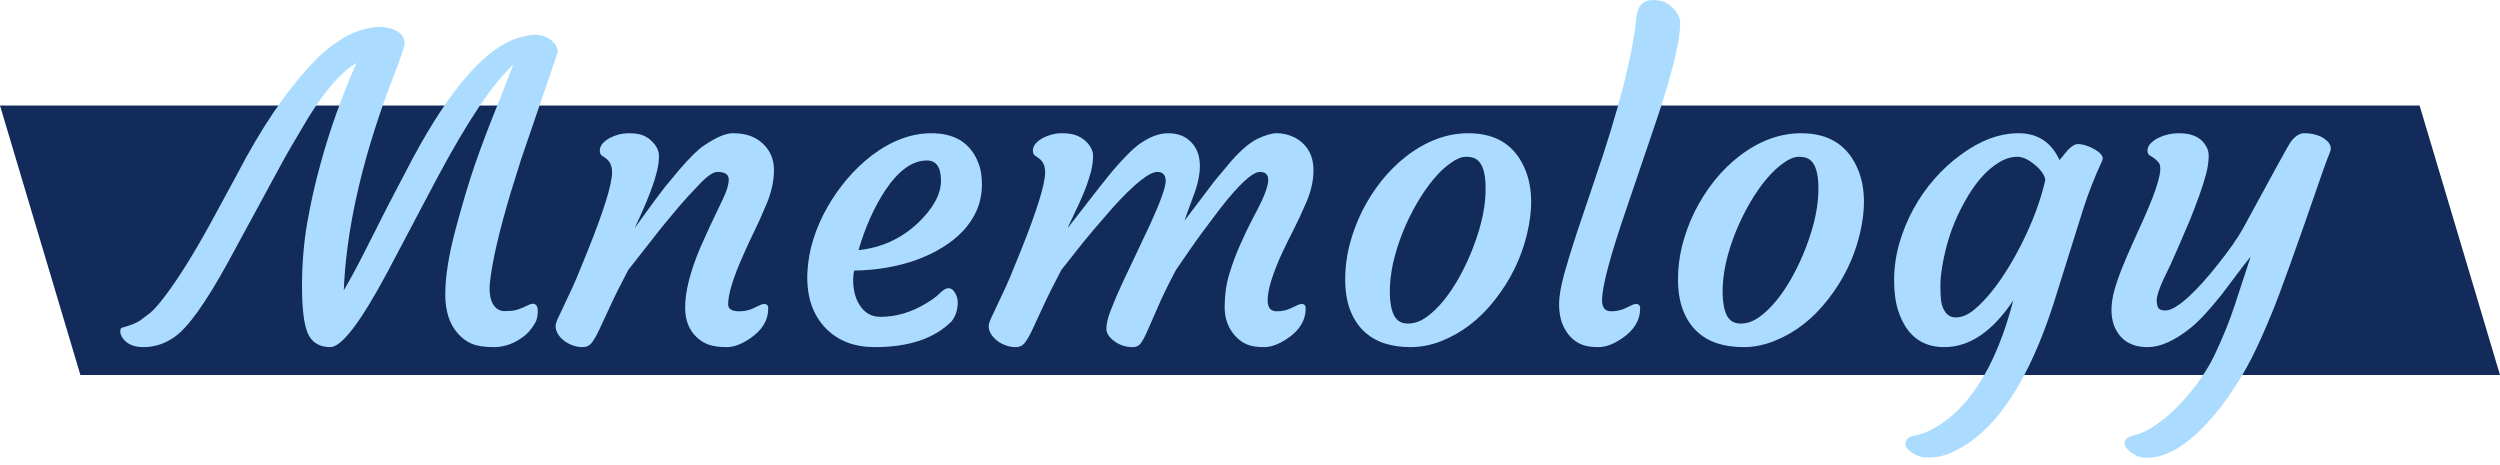
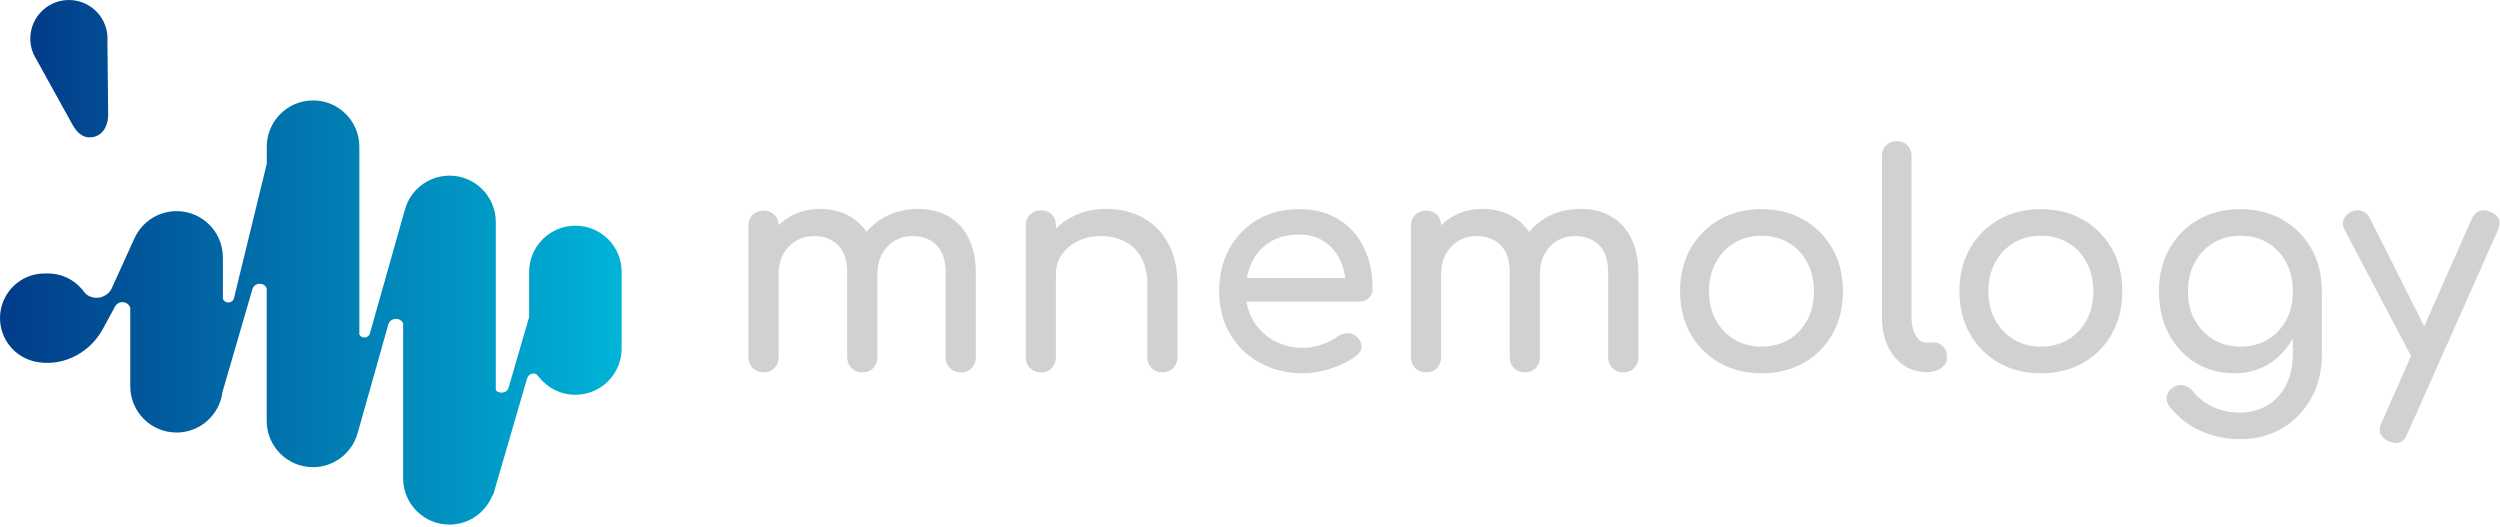
- <svg xmlns="http://www.w3.org/2000/svg" width="100%" height="100%" viewBox="0 0 167 31" fill="none">
-   <path d="M0 7.051L5.371 25.051H167L161.629 7.051H0Z" fill="#122B5A" />
-   <path d="M35.582 20.289C35.81 20.289 35.924 20.453 35.924 20.781C35.924 21.1 35.865 21.365 35.746 21.574C35.628 21.784 35.491 21.975 35.336 22.148C35.181 22.322 34.985 22.486 34.748 22.641C34.192 23.005 33.604 23.188 32.984 23.188C32.374 23.188 31.886 23.115 31.521 22.969C31.166 22.814 30.856 22.586 30.592 22.285C30.027 21.656 29.744 20.786 29.744 19.674C29.744 18.489 29.972 17.044 30.428 15.34C30.884 13.626 31.321 12.163 31.74 10.951C32.169 9.73 32.606 8.568 33.053 7.465L34.283 4.334C32.934 5.546 31.225 8.094 29.156 11.977L25.848 18.238C24.079 21.538 22.817 23.188 22.061 23.188C21.322 23.188 20.816 22.869 20.543 22.23C20.297 21.62 20.174 20.585 20.174 19.127C20.174 17.66 20.288 16.256 20.516 14.916C20.753 13.567 21.049 12.25 21.404 10.965C22.024 8.695 22.826 6.444 23.811 4.211C22.854 4.749 21.792 5.947 20.625 7.807C19.732 9.292 19.103 10.377 18.738 11.06L15.211 17.555C13.743 20.225 12.563 21.875 11.67 22.504C11.023 22.96 10.325 23.188 9.578 23.188C8.94 23.188 8.48 22.987 8.197 22.586C8.088 22.422 8.033 22.271 8.033 22.135C8.033 21.998 8.074 21.916 8.156 21.889C8.721 21.734 9.122 21.574 9.359 21.41C9.587 21.237 9.815 21.064 10.043 20.891C10.271 20.708 10.604 20.33 11.041 19.756C11.479 19.172 11.953 18.475 12.463 17.664C12.973 16.844 13.507 15.928 14.062 14.916L15.799 11.717C17.403 8.618 19.08 6.134 20.83 4.266C21.45 3.6 22.061 3.085 22.662 2.721C23.264 2.292 23.961 2.005 24.754 1.859C24.973 1.814 25.173 1.791 25.355 1.791C25.547 1.791 25.756 1.818 25.984 1.873C26.221 1.928 26.426 2.014 26.6 2.133C27.001 2.406 27.119 2.771 26.955 3.227C26.882 3.5 26.741 3.91 26.531 4.457L25.793 6.412C24.07 11.17 23.127 15.499 22.963 19.4C23.446 18.571 23.934 17.664 24.426 16.68L25.971 13.631L27.598 10.527C30.104 5.879 32.433 3.217 34.584 2.543C35.031 2.397 35.404 2.324 35.705 2.324C36.006 2.324 36.243 2.365 36.416 2.447C36.589 2.52 36.744 2.616 36.881 2.734C37.2 3.026 37.309 3.327 37.209 3.637C37.109 3.938 36.977 4.325 36.812 4.799L34.83 10.582L34.119 12.852C33.335 15.477 32.87 17.491 32.725 18.895C32.67 19.487 32.734 19.952 32.916 20.289C33.107 20.617 33.367 20.781 33.695 20.781C34.023 20.781 34.279 20.759 34.461 20.713C34.652 20.658 34.816 20.599 34.953 20.535L35.309 20.371C35.409 20.316 35.5 20.289 35.582 20.289Z" fill="#ABDCFF" />
-   <path d="M47.928 11.484C47.645 11.484 47.244 11.758 46.725 12.305C46.205 12.842 45.754 13.335 45.371 13.781L44.209 15.176L41.967 18.033C41.438 19.036 41.023 19.87 40.723 20.535L39.984 22.121C39.793 22.513 39.624 22.791 39.478 22.955C39.342 23.11 39.15 23.188 38.904 23.188C38.667 23.188 38.435 23.142 38.207 23.051C37.988 22.969 37.797 22.859 37.633 22.723C37.286 22.431 37.113 22.112 37.113 21.766C37.113 21.629 37.214 21.36 37.414 20.959L37.934 19.852C38.098 19.523 38.289 19.104 38.508 18.594L39.273 16.721C40.349 14.032 40.887 12.296 40.887 11.512C40.887 11.092 40.75 10.783 40.477 10.582L40.203 10.391C40.112 10.327 40.066 10.217 40.066 10.062C40.066 9.898 40.126 9.743 40.244 9.598C40.372 9.452 40.536 9.324 40.736 9.215C41.147 9.005 41.557 8.9 41.967 8.9C42.386 8.9 42.71 8.946 42.938 9.037C43.165 9.128 43.357 9.251 43.512 9.406C43.849 9.725 44.018 10.058 44.018 10.404C44.018 10.751 43.972 11.102 43.881 11.457C43.799 11.803 43.69 12.159 43.553 12.523C43.425 12.879 43.288 13.23 43.143 13.576C42.997 13.922 42.865 14.223 42.746 14.479L42.473 15.066C42.4 15.212 42.382 15.258 42.418 15.203C43.43 13.8 44.095 12.897 44.414 12.496L45.371 11.348C46.073 10.527 46.624 9.985 47.025 9.721C47.837 9.174 48.475 8.9 48.94 8.9C49.404 8.9 49.796 8.96 50.115 9.078C50.434 9.197 50.712 9.365 50.949 9.584C51.45 10.049 51.701 10.641 51.701 11.361C51.701 12.081 51.537 12.833 51.209 13.617C50.881 14.401 50.594 15.039 50.348 15.531C50.111 16.014 49.883 16.506 49.664 17.008C48.98 18.53 48.639 19.637 48.639 20.33C48.639 20.64 48.885 20.795 49.377 20.795C49.76 20.795 50.106 20.713 50.416 20.549C50.735 20.385 50.94 20.303 51.031 20.303C51.223 20.303 51.318 20.398 51.318 20.59C51.318 21.401 50.904 22.08 50.074 22.627C49.518 23.001 49.008 23.188 48.543 23.188C48.078 23.188 47.691 23.137 47.381 23.037C47.08 22.937 46.811 22.777 46.574 22.559C46.036 22.076 45.768 21.401 45.768 20.535C45.768 19.478 46.1 18.156 46.766 16.57C47.249 15.486 47.59 14.743 47.791 14.342L48.256 13.371C48.538 12.788 48.68 12.328 48.68 11.99C48.68 11.653 48.429 11.484 47.928 11.484Z" fill="#ABDCFF" />
-   <path d="M53.93 18.266C53.966 17.473 54.098 16.716 54.326 15.996C54.554 15.267 54.859 14.565 55.242 13.891C55.625 13.207 56.072 12.565 56.582 11.963C57.102 11.352 57.662 10.819 58.264 10.363C59.567 9.388 60.884 8.9 62.215 8.9C63.773 8.9 64.812 9.543 65.332 10.828C65.514 11.266 65.601 11.785 65.592 12.387C65.583 12.979 65.469 13.531 65.25 14.041C65.031 14.542 64.726 15.003 64.334 15.422C63.951 15.832 63.491 16.201 62.953 16.529C62.425 16.857 61.846 17.135 61.217 17.363C59.922 17.819 58.537 18.056 57.06 18.074C57.024 18.202 57.001 18.393 56.992 18.648C56.983 18.904 57.01 19.191 57.074 19.51C57.138 19.82 57.247 20.098 57.402 20.344C57.73 20.891 58.204 21.164 58.824 21.164C59.882 21.164 60.911 20.854 61.914 20.234C62.27 20.025 62.557 19.811 62.775 19.592C63.003 19.364 63.199 19.25 63.363 19.25C63.527 19.25 63.669 19.35 63.787 19.551C63.915 19.742 63.978 19.961 63.978 20.207C63.978 20.69 63.842 21.109 63.568 21.465C62.42 22.613 60.711 23.188 58.441 23.188C57.102 23.188 56.026 22.787 55.215 21.984C54.303 21.073 53.875 19.833 53.93 18.266ZM61.914 10.719C60.957 10.719 60.036 11.375 59.152 12.688C58.405 13.818 57.803 15.158 57.348 16.707C58.87 16.552 60.191 15.95 61.312 14.902C62.342 13.918 62.857 12.975 62.857 12.072C62.857 11.17 62.543 10.719 61.914 10.719Z" fill="#ABDCFF" />
-   <path d="M77.309 11.484C76.78 11.484 75.814 12.25 74.41 13.781C73.362 14.975 72.601 15.873 72.127 16.475L70.897 18.033C70.368 19.036 69.953 19.87 69.652 20.535L68.914 22.121C68.723 22.513 68.554 22.791 68.408 22.955C68.272 23.11 68.08 23.188 67.834 23.188C67.597 23.188 67.365 23.142 67.137 23.051C66.918 22.969 66.727 22.859 66.562 22.723C66.216 22.431 66.043 22.112 66.043 21.766C66.043 21.629 66.143 21.36 66.344 20.959L66.863 19.852C67.027 19.523 67.219 19.104 67.438 18.594L68.203 16.721C69.279 14.032 69.816 12.296 69.816 11.512C69.816 11.092 69.68 10.783 69.406 10.582L69.133 10.391C69.042 10.327 68.996 10.217 68.996 10.062C68.996 9.898 69.055 9.743 69.174 9.598C69.301 9.452 69.466 9.324 69.666 9.215C70.076 9.005 70.486 8.9 70.897 8.9C71.316 8.9 71.644 8.946 71.881 9.037C72.118 9.128 72.323 9.251 72.496 9.406C72.842 9.725 73.016 10.058 73.016 10.404C73.016 10.751 72.97 11.102 72.879 11.457C72.788 11.803 72.674 12.159 72.537 12.523C72.4 12.879 72.255 13.225 72.1 13.562C71.735 14.346 71.507 14.829 71.416 15.012C71.334 15.185 71.311 15.249 71.348 15.203C73.016 13.043 74.018 11.767 74.356 11.375C75.057 10.564 75.604 10.008 75.996 9.707C76.716 9.169 77.395 8.9 78.033 8.9C78.68 8.9 79.195 9.101 79.578 9.502C79.961 9.903 80.152 10.432 80.152 11.088C80.152 11.662 80.007 12.337 79.715 13.111C79.423 13.886 79.227 14.428 79.127 14.738L81.137 12.086L82.258 10.746C82.932 9.99 83.525 9.493 84.035 9.256C84.546 9.019 84.96 8.9 85.279 8.9C85.607 8.9 85.926 8.96 86.236 9.078C86.555 9.197 86.824 9.365 87.043 9.584C87.508 10.031 87.74 10.623 87.74 11.361C87.74 12.072 87.576 12.801 87.248 13.549C86.92 14.296 86.633 14.912 86.387 15.395C86.141 15.868 85.904 16.347 85.676 16.83C85.01 18.279 84.678 19.355 84.678 20.057C84.678 20.549 84.878 20.795 85.279 20.795C85.662 20.795 86.008 20.713 86.318 20.549C86.637 20.385 86.842 20.303 86.934 20.303C87.125 20.303 87.221 20.398 87.221 20.59C87.221 21.401 86.806 22.08 85.977 22.627C85.421 23.001 84.91 23.188 84.445 23.188C83.99 23.188 83.62 23.133 83.338 23.023C83.055 22.914 82.8 22.741 82.572 22.504C82.062 21.975 81.807 21.314 81.807 20.521C81.807 19.729 81.907 18.999 82.107 18.334C82.308 17.669 82.545 17.026 82.818 16.406C83.092 15.777 83.365 15.203 83.639 14.684C83.921 14.155 84.135 13.736 84.281 13.426C84.573 12.788 84.719 12.318 84.719 12.018C84.719 11.662 84.532 11.484 84.158 11.484C83.666 11.484 82.782 12.3 81.506 13.932C80.54 15.199 79.87 16.11 79.496 16.666L78.553 18.033C78.024 19.036 77.618 19.87 77.336 20.535L76.639 22.121C76.466 22.513 76.315 22.791 76.188 22.955C76.06 23.11 75.882 23.188 75.654 23.188C75.426 23.188 75.203 23.151 74.984 23.078C74.775 23.005 74.592 22.91 74.438 22.791C74.082 22.527 73.904 22.249 73.904 21.957C73.904 21.656 74 21.251 74.191 20.74C74.392 20.221 74.638 19.642 74.93 19.004L76.844 14.957C77.527 13.453 77.869 12.501 77.869 12.1C77.869 11.69 77.682 11.484 77.309 11.484ZM78.662 15.34C78.671 15.34 78.676 15.335 78.676 15.326L78.689 15.299C78.671 15.317 78.662 15.331 78.662 15.34Z" fill="#ABDCFF" />
-   <path d="M91.103 22.121C90.721 21.756 90.42 21.296 90.201 20.74C89.982 20.175 89.868 19.51 89.859 18.744C89.85 17.979 89.941 17.204 90.133 16.42C90.333 15.636 90.611 14.88 90.967 14.15C91.331 13.421 91.764 12.738 92.266 12.1C92.776 11.462 93.337 10.906 93.947 10.432C95.278 9.411 96.659 8.9 98.09 8.9C99.967 8.9 101.239 9.725 101.904 11.375C102.378 12.569 102.406 14.014 101.986 15.709C101.604 17.268 100.902 18.699 99.881 20.002C98.869 21.305 97.675 22.23 96.299 22.777C95.606 23.051 94.922 23.188 94.248 23.188C93.583 23.188 92.986 23.101 92.457 22.928C91.938 22.755 91.486 22.486 91.103 22.121ZM93.715 15.49C93.441 16.165 93.223 16.857 93.059 17.568C92.904 18.279 92.831 18.954 92.84 19.592C92.849 20.221 92.945 20.717 93.127 21.082C93.318 21.438 93.624 21.615 94.043 21.615C94.462 21.615 94.872 21.474 95.273 21.191C95.684 20.9 96.08 20.517 96.463 20.043C96.846 19.569 97.206 19.022 97.543 18.402C97.88 17.783 98.176 17.135 98.432 16.461C98.988 14.993 99.257 13.69 99.238 12.551C99.238 11.548 99.033 10.91 98.623 10.637C98.459 10.527 98.227 10.473 97.926 10.473C97.634 10.473 97.297 10.609 96.914 10.883C96.531 11.147 96.148 11.507 95.766 11.963C95.383 12.419 95.014 12.952 94.658 13.562C94.303 14.173 93.988 14.816 93.715 15.49Z" fill="#ABDCFF" />
-   <path d="M104.912 22.504C104.684 22.267 104.497 21.966 104.352 21.602C104.215 21.228 104.146 20.799 104.146 20.316C104.146 19.824 104.256 19.168 104.475 18.348C104.702 17.527 104.99 16.593 105.336 15.545L106.484 12.141C108.116 7.401 109.059 3.737 109.314 1.148C109.396 0.383 109.77 0 110.436 0C110.855 0 111.201 0.1 111.475 0.301C112.003 0.702 112.258 1.148 112.24 1.641C112.222 2.133 112.135 2.734 111.98 3.445C111.826 4.147 111.625 4.917 111.379 5.756C111.133 6.585 110.85 7.465 110.531 8.395L108.645 13.945C107.56 17.099 107.018 19.136 107.018 20.057C107.018 20.549 107.218 20.795 107.619 20.795C108.002 20.795 108.348 20.713 108.658 20.549C108.977 20.385 109.182 20.303 109.273 20.303C109.465 20.303 109.561 20.398 109.561 20.59C109.561 21.401 109.146 22.08 108.316 22.627C107.76 23.001 107.25 23.188 106.785 23.188C106.329 23.188 105.96 23.133 105.678 23.023C105.395 22.914 105.14 22.741 104.912 22.504Z" fill="#ABDCFF" />
-   <path d="M113.334 22.121C112.951 21.756 112.65 21.296 112.432 20.74C112.213 20.175 112.099 19.51 112.09 18.744C112.081 17.979 112.172 17.204 112.363 16.42C112.564 15.636 112.842 14.88 113.197 14.15C113.562 13.421 113.995 12.738 114.496 12.1C115.007 11.462 115.567 10.906 116.178 10.432C117.508 9.411 118.889 8.9 120.32 8.9C122.198 8.9 123.469 9.725 124.135 11.375C124.609 12.569 124.636 14.014 124.217 15.709C123.834 17.268 123.132 18.699 122.111 20.002C121.1 21.305 119.906 22.23 118.529 22.777C117.837 23.051 117.153 23.188 116.479 23.188C115.813 23.188 115.216 23.101 114.688 22.928C114.168 22.755 113.717 22.486 113.334 22.121ZM115.945 15.49C115.672 16.165 115.453 16.857 115.289 17.568C115.134 18.279 115.061 18.954 115.07 19.592C115.079 20.221 115.175 20.717 115.357 21.082C115.549 21.438 115.854 21.615 116.273 21.615C116.693 21.615 117.103 21.474 117.504 21.191C117.914 20.9 118.311 20.517 118.693 20.043C119.076 19.569 119.436 19.022 119.773 18.402C120.111 17.783 120.407 17.135 120.662 16.461C121.218 14.993 121.487 13.69 121.469 12.551C121.469 11.548 121.264 10.91 120.854 10.637C120.689 10.527 120.457 10.473 120.156 10.473C119.865 10.473 119.527 10.609 119.145 10.883C118.762 11.147 118.379 11.507 117.996 11.963C117.613 12.419 117.244 12.952 116.889 13.562C116.533 14.173 116.219 14.816 115.945 15.49Z" fill="#ABDCFF" />
-   <path d="M134.484 20.07C133.099 22.148 131.563 23.188 129.877 23.188C128.355 23.188 127.329 22.376 126.801 20.754C126.618 20.198 126.527 19.514 126.527 18.703C126.527 17.892 126.641 17.081 126.869 16.27C127.106 15.449 127.425 14.675 127.826 13.945C128.227 13.216 128.697 12.546 129.234 11.935C129.781 11.316 130.365 10.783 130.984 10.336C132.279 9.379 133.564 8.9 134.84 8.9C136.116 8.9 137.027 9.497 137.574 10.691C137.684 10.573 137.784 10.454 137.875 10.336C137.966 10.208 138.066 10.09 138.176 9.98C138.413 9.743 138.618 9.625 138.791 9.625C138.973 9.625 139.16 9.657 139.352 9.721C139.552 9.785 139.743 9.871 139.926 9.98C140.372 10.245 140.541 10.491 140.432 10.719C139.93 11.803 139.511 12.87 139.174 13.918L137.15 20.371C135.555 25.266 133.532 28.428 131.08 29.859C130.433 30.242 129.872 30.461 129.398 30.516C128.924 30.579 128.583 30.584 128.373 30.529C128.163 30.475 127.977 30.397 127.812 30.297C127.457 30.069 127.279 29.864 127.279 29.682C127.279 29.363 127.489 29.167 127.908 29.094C128.337 29.021 128.783 28.848 129.248 28.574C129.713 28.31 130.155 27.986 130.574 27.604C132.297 26.009 133.6 23.497 134.484 20.07ZM130.383 15.326C130.146 15.982 129.959 16.657 129.822 17.35C129.686 18.033 129.617 18.594 129.617 19.031C129.617 19.469 129.631 19.801 129.658 20.029C129.686 20.257 129.74 20.458 129.822 20.631C130.005 21.014 130.273 21.205 130.629 21.205C130.984 21.205 131.335 21.082 131.682 20.836C132.028 20.581 132.393 20.234 132.775 19.797C133.158 19.359 133.541 18.844 133.924 18.252C134.307 17.66 134.671 17.021 135.018 16.338C135.783 14.825 136.321 13.38 136.631 12.004C136.585 11.749 136.43 11.489 136.166 11.225C135.646 10.723 135.177 10.473 134.758 10.473C134.339 10.473 133.919 10.605 133.5 10.869C133.081 11.124 132.68 11.475 132.297 11.922C131.923 12.359 131.572 12.874 131.244 13.467C130.916 14.05 130.629 14.67 130.383 15.326Z" fill="#ABDCFF" />
-   <path d="M141.211 21.725C141.102 21.424 141.047 21.082 141.047 20.699C141.047 20.307 141.111 19.874 141.238 19.4C141.375 18.917 141.548 18.416 141.758 17.896C141.967 17.377 142.195 16.844 142.441 16.297L143.18 14.656C144.128 12.551 144.479 11.302 144.232 10.91C144.123 10.737 143.918 10.564 143.617 10.391C143.508 10.327 143.453 10.217 143.453 10.062C143.453 9.898 143.517 9.743 143.645 9.598C143.781 9.452 143.954 9.324 144.164 9.215C144.611 9.005 145.057 8.9 145.504 8.9C145.951 8.9 146.288 8.951 146.516 9.051C146.753 9.142 146.944 9.26 147.09 9.406C147.391 9.707 147.541 10.04 147.541 10.404C147.541 10.769 147.482 11.179 147.363 11.635C147.245 12.081 147.09 12.569 146.898 13.098C146.707 13.626 146.497 14.173 146.27 14.738C145.641 16.215 145.217 17.19 144.998 17.664L144.492 18.717C144.21 19.346 144.068 19.788 144.068 20.043C144.068 20.298 144.109 20.48 144.191 20.59C144.273 20.69 144.419 20.74 144.629 20.74C144.848 20.74 145.085 20.658 145.34 20.494C145.604 20.33 145.887 20.111 146.188 19.838C146.488 19.564 146.798 19.25 147.117 18.895C147.445 18.53 147.764 18.152 148.074 17.76C148.885 16.757 149.487 15.896 149.879 15.176C151.848 11.548 152.891 9.652 153.01 9.488C153.311 9.096 153.611 8.9 153.912 8.9C154.222 8.9 154.491 8.937 154.719 9.01C154.947 9.074 155.143 9.169 155.307 9.297C155.671 9.561 155.781 9.857 155.635 10.185C155.498 10.514 155.329 10.965 155.129 11.539C153.397 16.561 152.271 19.692 151.752 20.932C151.242 22.171 150.795 23.165 150.412 23.912C150.029 24.669 149.578 25.43 149.059 26.195C148.548 26.961 148.001 27.658 147.418 28.287C146.087 29.709 144.839 30.47 143.672 30.57C143.225 30.607 142.87 30.543 142.605 30.379C142.15 30.105 141.922 29.846 141.922 29.6C141.922 29.354 142.127 29.18 142.537 29.08C142.956 28.989 143.385 28.797 143.822 28.506C144.269 28.223 144.697 27.891 145.107 27.508C146.311 26.359 147.245 25.111 147.91 23.762C148.475 22.577 148.931 21.456 149.277 20.398L150.344 17.145C150.079 17.463 149.788 17.837 149.469 18.266L148.484 19.578C147.628 20.663 146.917 21.433 146.352 21.889C145.276 22.755 144.314 23.188 143.467 23.188C142.337 23.188 141.585 22.7 141.211 21.725Z" fill="#ABDCFF" />
+ <svg xmlns="http://www.w3.org/2000/svg" width="100%" height="100%" viewBox="0 0 922 194" fill="none">
+   <path d="M281.59 137.327C279.99 137.327 278.66 136.797 277.61 135.747C276.56 134.697 276.03 133.367 276.03 131.767V83.247C276.03 81.577 276.56 80.227 277.61 79.217C278.66 78.197 279.99 77.687 281.59 77.687C283.26 77.687 284.61 78.197 285.62 79.217C286.64 80.237 287.15 81.577 287.15 83.247V131.767C287.15 133.367 286.64 134.697 285.62 135.747C284.61 136.797 283.26 137.327 281.59 137.327ZM318.01 137.327C316.41 137.327 315.08 136.797 314.03 135.747C312.98 134.697 312.45 133.367 312.45 131.767V100.587C312.45 96.007 311.32 92.607 309.07 90.397C306.82 88.177 303.87 87.067 300.24 87.067C296.46 87.067 293.33 88.377 290.86 90.997C288.39 93.617 287.15 96.957 287.15 101.027H280.28C280.28 96.307 281.22 92.137 283.11 88.547C285 84.947 287.62 82.137 290.96 80.097C294.3 78.067 298.12 77.047 302.41 77.047C306.55 77.047 310.22 77.957 313.42 79.777C316.62 81.597 319.11 84.267 320.89 87.787C322.67 91.317 323.56 95.587 323.56 100.597V131.777C323.56 133.377 323.05 134.707 322.03 135.757C321.03 136.797 319.68 137.327 318.01 137.327ZM354.32 137.327C352.72 137.327 351.39 136.797 350.34 135.747C349.29 134.697 348.76 133.367 348.76 131.767V100.587C348.76 96.007 347.63 92.607 345.38 90.397C343.13 88.177 340.18 87.067 336.55 87.067C332.77 87.067 329.66 88.377 327.23 90.997C324.79 93.617 323.58 96.957 323.58 101.027H314.53C314.53 96.307 315.55 92.137 317.58 88.547C319.61 84.947 322.47 82.137 326.14 80.097C329.81 78.067 334.01 77.047 338.73 77.047C342.87 77.047 346.54 77.957 349.74 79.777C352.94 81.597 355.43 84.267 357.21 87.787C358.99 91.317 359.88 95.587 359.88 100.597V131.777C359.88 133.377 359.37 134.707 358.35 135.757C357.33 136.797 355.99 137.327 354.32 137.327Z" fill="#D1D1D1" />
+   <path d="M383.86 137.327C382.26 137.327 380.93 136.797 379.88 135.747C378.83 134.697 378.3 133.367 378.3 131.767V83.137C378.3 81.467 378.83 80.117 379.88 79.107C380.93 78.087 382.26 77.577 383.86 77.577C385.53 77.577 386.88 78.087 387.89 79.107C388.91 80.127 389.42 81.467 389.42 83.137V131.767C389.42 133.367 388.91 134.697 387.89 135.747C386.88 136.797 385.54 137.327 383.86 137.327ZM428.68 137.327C427.08 137.327 425.75 136.797 424.7 135.747C423.65 134.697 423.12 133.367 423.12 131.767V104.947C423.12 100.807 422.36 97.427 420.83 94.807C419.3 92.187 417.25 90.247 414.67 88.977C412.09 87.707 409.13 87.067 405.78 87.067C402.73 87.067 399.96 87.687 397.49 88.917C395.02 90.157 393.06 91.807 391.6 93.877C390.14 95.947 389.42 98.327 389.42 101.017H382.55C382.55 96.437 383.66 92.347 385.88 88.747C388.1 85.147 391.13 82.297 394.98 80.187C398.83 78.077 403.16 77.027 407.96 77.027C412.98 77.027 417.46 78.097 421.43 80.247C425.39 82.397 428.52 85.537 430.81 89.677C433.1 93.817 434.24 98.907 434.24 104.937V131.757C434.24 133.357 433.71 134.687 432.66 135.737C431.6 136.797 430.28 137.327 428.68 137.327Z" fill="#D1D1D1" />
+   <path d="M480.69 137.657C474.66 137.657 469.3 136.367 464.61 133.787C459.92 131.207 456.25 127.647 453.6 123.097C450.95 118.557 449.62 113.337 449.62 107.447C449.62 101.487 450.87 96.237 453.38 91.697C455.89 87.157 459.36 83.597 463.79 81.007C468.22 78.427 473.31 77.137 479.06 77.137C484.73 77.137 489.6 78.387 493.67 80.897C497.74 83.407 500.85 86.857 502.99 91.257C505.13 95.657 506.21 100.727 506.21 106.467C506.21 107.847 505.74 108.997 504.79 109.897C503.84 110.807 502.64 111.257 501.19 111.257H457.24V102.537H500.85L496.38 105.587C496.31 101.957 495.58 98.697 494.2 95.827C492.82 92.957 490.86 90.687 488.31 89.017C485.77 87.347 482.68 86.507 479.04 86.507C474.9 86.507 471.35 87.417 468.41 89.237C465.46 91.057 463.23 93.547 461.7 96.707C460.17 99.867 459.41 103.447 459.41 107.447C459.41 111.447 460.32 115.007 462.14 118.137C463.96 121.267 466.46 123.737 469.66 125.547C472.86 127.367 476.53 128.277 480.67 128.277C482.92 128.277 485.23 127.857 487.59 127.027C489.95 126.197 491.86 125.227 493.31 124.137C494.4 123.337 495.58 122.917 496.85 122.887C498.12 122.847 499.23 123.237 500.18 124.027C501.41 125.117 502.07 126.317 502.14 127.627C502.21 128.937 501.63 130.067 500.4 131.007C497.93 132.967 494.86 134.567 491.19 135.807C487.54 137.037 484.03 137.657 480.69 137.657Z" fill="#D1D1D1" />
+   <path d="M525.93 137.327C524.33 137.327 523 136.797 521.95 135.747C520.9 134.697 520.37 133.367 520.37 131.767V83.247C520.37 81.577 520.9 80.227 521.95 79.217C523 78.197 524.33 77.687 525.93 77.687C527.6 77.687 528.95 78.197 529.96 79.217C530.98 80.237 531.49 81.577 531.49 83.247V131.767C531.49 133.367 530.98 134.697 529.96 135.747C528.95 136.797 527.6 137.327 525.93 137.327ZM562.35 137.327C560.75 137.327 559.42 136.797 558.37 135.747C557.32 134.697 556.79 133.367 556.79 131.767V100.587C556.79 96.007 555.66 92.607 553.41 90.397C551.16 88.177 548.21 87.067 544.58 87.067C540.8 87.067 537.67 88.377 535.2 90.997C532.73 93.617 531.49 96.957 531.49 101.027H524.62C524.62 96.307 525.56 92.137 527.45 88.547C529.34 84.947 531.96 82.137 535.3 80.097C538.64 78.067 542.46 77.047 546.75 77.047C550.89 77.047 554.56 77.957 557.76 79.777C560.96 81.597 563.45 84.267 565.23 87.787C567.01 91.317 567.9 95.587 567.9 100.597V131.777C567.9 133.377 567.39 134.707 566.37 135.757C565.37 136.797 564.02 137.327 562.35 137.327ZM598.66 137.327C597.06 137.327 595.73 136.797 594.68 135.747C593.63 134.697 593.1 133.367 593.1 131.767V100.587C593.1 96.007 591.97 92.607 589.72 90.397C587.47 88.177 584.52 87.067 580.89 87.067C577.11 87.067 574 88.377 571.57 90.997C569.13 93.617 567.92 96.957 567.92 101.027H558.87C558.87 96.307 559.89 92.137 561.92 88.547C563.95 84.947 566.81 82.137 570.48 80.097C574.15 78.067 578.35 77.047 583.07 77.047C587.21 77.047 590.88 77.957 594.08 79.777C597.28 81.597 599.77 84.267 601.55 87.787C603.33 91.317 604.22 95.587 604.22 100.597V131.777C604.22 133.377 603.71 134.707 602.69 135.757C601.67 136.797 600.33 137.327 598.66 137.327Z" fill="#D1D1D1" />
+   <path d="M649.69 137.657C643.8 137.657 638.6 136.367 634.1 133.787C629.59 131.207 626.05 127.647 623.47 123.097C620.89 118.557 619.6 113.337 619.6 107.447C619.6 101.487 620.89 96.237 623.47 91.697C626.05 87.157 629.59 83.597 634.1 81.007C638.61 78.427 643.8 77.137 649.69 77.137C655.5 77.137 660.66 78.427 665.17 81.007C669.68 83.587 673.22 87.147 675.8 91.697C678.38 96.237 679.67 101.497 679.67 107.447C679.67 113.337 678.4 118.547 675.85 123.097C673.31 127.637 669.78 131.207 665.27 133.787C660.77 136.367 655.57 137.657 649.69 137.657ZM649.69 127.837C653.47 127.837 656.81 126.967 659.72 125.217C662.63 123.477 664.9 121.077 666.53 118.017C668.17 114.967 668.98 111.437 668.98 107.437C668.98 103.437 668.16 99.897 666.53 96.807C664.89 93.717 662.62 91.297 659.72 89.557C656.81 87.817 653.47 86.937 649.69 86.937C645.91 86.937 642.57 87.807 639.66 89.557C636.75 91.297 634.46 93.717 632.79 96.807C631.12 99.897 630.28 103.437 630.28 107.437C630.28 111.437 631.11 114.957 632.79 118.017C634.46 121.067 636.75 123.467 639.66 125.217C642.56 126.967 645.91 127.837 649.69 127.837Z" fill="#D1D1D1" />
+   <path d="M710.42 137.217C707.22 137.217 704.39 136.347 701.92 134.597C699.45 132.857 697.52 130.477 696.14 127.457C694.76 124.437 694.07 120.967 694.07 117.047V57.517C694.07 55.917 694.58 54.607 695.6 53.587C696.62 52.567 697.93 52.057 699.52 52.057C701.12 52.057 702.43 52.567 703.44 53.587C704.46 54.607 704.97 55.917 704.97 57.517V117.047C704.97 119.737 705.48 121.957 706.5 123.697C707.52 125.447 708.83 126.317 710.42 126.317H713.15C714.6 126.317 715.78 126.827 716.69 127.847C717.6 128.867 718.05 130.177 718.05 131.767C718.05 133.367 717.36 134.677 715.98 135.697C714.6 136.717 712.82 137.227 710.64 137.227H710.42V137.217Z" fill="#D1D1D1" />
+   <path d="M752.72 137.657C746.83 137.657 741.63 136.367 737.13 133.787C732.62 131.207 729.08 127.647 726.5 123.097C723.92 118.557 722.63 113.337 722.63 107.447C722.63 101.487 723.92 96.237 726.5 91.697C729.08 87.157 732.62 83.597 737.13 81.007C741.64 78.427 746.83 77.137 752.72 77.137C758.53 77.137 763.69 78.427 768.2 81.007C772.71 83.587 776.25 87.147 778.83 91.697C781.41 96.237 782.7 101.497 782.7 107.447C782.7 113.337 781.43 118.547 778.88 123.097C776.34 127.637 772.81 131.207 768.3 133.787C763.8 136.367 758.61 137.657 752.72 137.657ZM752.72 127.837C756.5 127.837 759.84 126.967 762.75 125.217C765.66 123.477 767.93 121.077 769.56 118.017C771.2 114.967 772.01 111.437 772.01 107.437C772.01 103.437 771.19 99.897 769.56 96.807C767.92 93.717 765.65 91.297 762.75 89.557C759.84 87.817 756.5 86.937 752.72 86.937C748.94 86.937 745.6 87.807 742.69 89.557C739.78 91.297 737.49 93.717 735.82 96.807C734.15 99.897 733.31 103.437 733.31 107.437C733.31 111.437 734.14 114.957 735.82 118.017C737.49 121.067 739.78 123.467 742.69 125.217C745.59 126.967 748.94 127.837 752.72 127.837Z" fill="#D1D1D1" />
+   <path d="M824.14 137.657C818.69 137.657 813.87 136.367 809.69 133.787C805.51 131.207 802.22 127.647 799.82 123.097C797.42 118.557 796.22 113.337 796.22 107.447C796.22 101.487 797.51 96.237 800.09 91.697C802.67 87.157 806.21 83.597 810.72 81.007C815.23 78.427 820.42 77.137 826.31 77.137C832.12 77.137 837.28 78.427 841.79 81.007C846.3 83.587 849.84 87.147 852.42 91.697C855 96.237 856.29 101.497 856.29 107.447H849.86C849.86 113.337 848.75 118.547 846.53 123.097C844.31 127.637 841.28 131.207 837.43 133.787C833.58 136.367 829.15 137.657 824.14 137.657ZM826.1 161.967C820.94 161.967 816.1 160.947 811.6 158.917C807.09 156.877 803.28 153.907 800.15 149.977C799.2 148.737 798.86 147.467 799.11 146.157C799.36 144.847 800.07 143.797 801.24 142.997C802.55 142.127 803.91 141.837 805.33 142.127C806.75 142.417 807.89 143.147 808.76 144.307C810.72 146.777 813.19 148.707 816.17 150.087C819.15 151.467 822.53 152.157 826.31 152.157C829.8 152.157 833.02 151.317 835.96 149.647C838.9 147.977 841.25 145.507 842.99 142.237C844.74 138.967 845.61 134.967 845.61 130.247V114.767L849.21 105.177L856.3 107.467V131.017C856.3 136.757 855.03 141.977 852.48 146.667C849.94 151.357 846.39 155.077 841.85 157.847C837.31 160.587 832.06 161.967 826.1 161.967ZM826.32 127.837C830.1 127.837 833.44 126.967 836.35 125.217C839.26 123.477 841.53 121.077 843.16 118.017C844.8 114.967 845.61 111.437 845.61 107.437C845.61 103.437 844.79 99.897 843.16 96.807C841.52 93.717 839.25 91.297 836.35 89.557C833.44 87.817 830.1 86.937 826.32 86.937C822.54 86.937 819.2 87.807 816.29 89.557C813.38 91.297 811.09 93.717 809.42 96.807C807.75 99.897 806.91 103.437 806.91 107.437C806.91 111.437 807.74 114.957 809.42 118.017C811.09 121.067 813.38 123.467 816.29 125.217C819.19 126.967 822.54 127.837 826.32 127.837Z" fill="#D1D1D1" />
+   <path d="M896.42 134.817C895.04 135.397 893.75 135.457 892.55 134.977C891.35 134.507 890.39 133.577 889.66 132.197L864.69 84.767C863.96 83.387 863.87 82.057 864.42 80.787C864.96 79.517 865.93 78.587 867.31 78.007C868.69 77.427 870 77.367 871.24 77.847C872.48 78.317 873.42 79.247 874.07 80.627L897.95 128.057C898.68 129.437 898.95 130.767 898.77 132.037C898.59 133.307 897.8 134.237 896.42 134.817ZM883.56 163.387C882.83 163.387 881.96 163.167 880.94 162.737C877.74 161.277 876.87 158.997 878.32 155.867L911.57 80.747C913.02 77.697 915.31 76.817 918.44 78.127C921.71 79.507 922.62 81.797 921.17 84.997L887.81 160.017C886.94 162.257 885.52 163.387 883.56 163.387Z" fill="#D1D1D1" />
+   <path d="M39.89 41.847L39.62 15.187C39.72 13.707 39.59 12.197 39.2 10.677C37.23 3.067 29.47 -1.513 21.85 0.457C14.24 2.427 9.66 10.187 11.63 17.807C12.02 19.317 12.65 20.707 13.46 21.957L26.97 46.397C26.97 46.397 26.98 46.407 26.99 46.407C28.73 49.397 31.27 51.357 34.78 50.447C38.42 49.507 39.99 45.627 39.88 42.017C39.89 42.027 39.89 41.847 39.89 41.847Z" fill="url(#paint0_linear_404_220)" />
+   <path d="M212.22 83.237C202.79 83.237 195.15 90.877 195.15 100.307V116.877L187.5 143.197C186.94 145.037 183.83 145.367 182.85 143.827V81.847C182.85 72.417 175.21 64.777 165.78 64.777C157.81 64.777 151.13 70.247 149.26 77.637V77.557L136.42 122.977C135.86 124.827 133.41 124.977 132.53 123.397V54.107C132.53 44.677 124.89 37.037 115.46 37.037C106.03 37.037 98.39 44.677 98.39 54.107V60.377L86.27 110.047C85.67 112.017 82.9 112.087 82.2 110.147V94.937C82.2 85.507 74.56 77.867 65.13 77.867C58.39 77.867 52.58 81.777 49.81 87.447V87.397L49.47 88.137C49.44 88.197 49.41 88.267 49.38 88.327L41.02 106.727C38.94 110.217 34.03 110.937 31.26 107.977C31.2 107.917 31.15 107.857 31.12 107.807H31.11C28.13 103.607 23.24 100.857 17.7 100.857H16.44C7.36 100.857 0 108.217 0 117.297C0 125.247 5.64 131.867 13.13 133.397C13.13 133.397 13.13 133.397 13.14 133.397C13.63 133.497 14.11 133.577 14.59 133.637C24.09 134.907 33.32 129.777 37.91 121.357L42.44 113.037C43.72 110.697 47.17 110.977 48.04 113.497V142.447C48.04 151.877 55.68 159.517 65.11 159.517C71.92 159.517 77.79 155.517 80.53 149.737V149.767L80.55 149.707C81.29 148.127 81.8 146.417 82.03 144.617L93.09 106.657C93.85 104.177 97.27 103.937 98.36 106.287V155.217C98.36 164.647 106 172.287 115.43 172.287C123.19 172.287 129.73 167.107 131.8 160.017V160.057L143.23 119.587C143.99 117.107 147.58 116.887 148.68 119.247V176.397C148.68 185.827 156.32 193.467 165.75 193.467C173.12 193.467 179.38 188.787 181.77 182.247L181.76 182.917L194.32 139.807C195.05 137.427 197.5 136.987 198.72 139.037C198.72 139.037 198.77 139.077 198.79 139.087C201.92 143.047 206.75 145.597 212.19 145.597C221.62 145.597 229.26 137.957 229.26 128.527V100.277C229.29 90.877 221.64 83.237 212.22 83.237Z" fill="url(#paint1_linear_404_220)" />
+   <defs>
+     <linearGradient id="paint0_linear_404_220" x1="11.184" y1="25.349" x2="206.75" y2="25.349" gradientUnits="userSpaceOnUse">
+       <stop offset="0.02" stop-color="#023E8A" />
+       <stop offset="1" stop-color="#00B4D8" />
+     </linearGradient>
+     <linearGradient id="paint1_linear_404_220" x1="0.035" y1="115.254" x2="229.286" y2="115.254" gradientUnits="userSpaceOnUse">
+       <stop offset="0.02" stop-color="#023E8A" />
+       <stop offset="1" stop-color="#00B4D8" />
+     </linearGradient>
+   </defs>
</svg>
